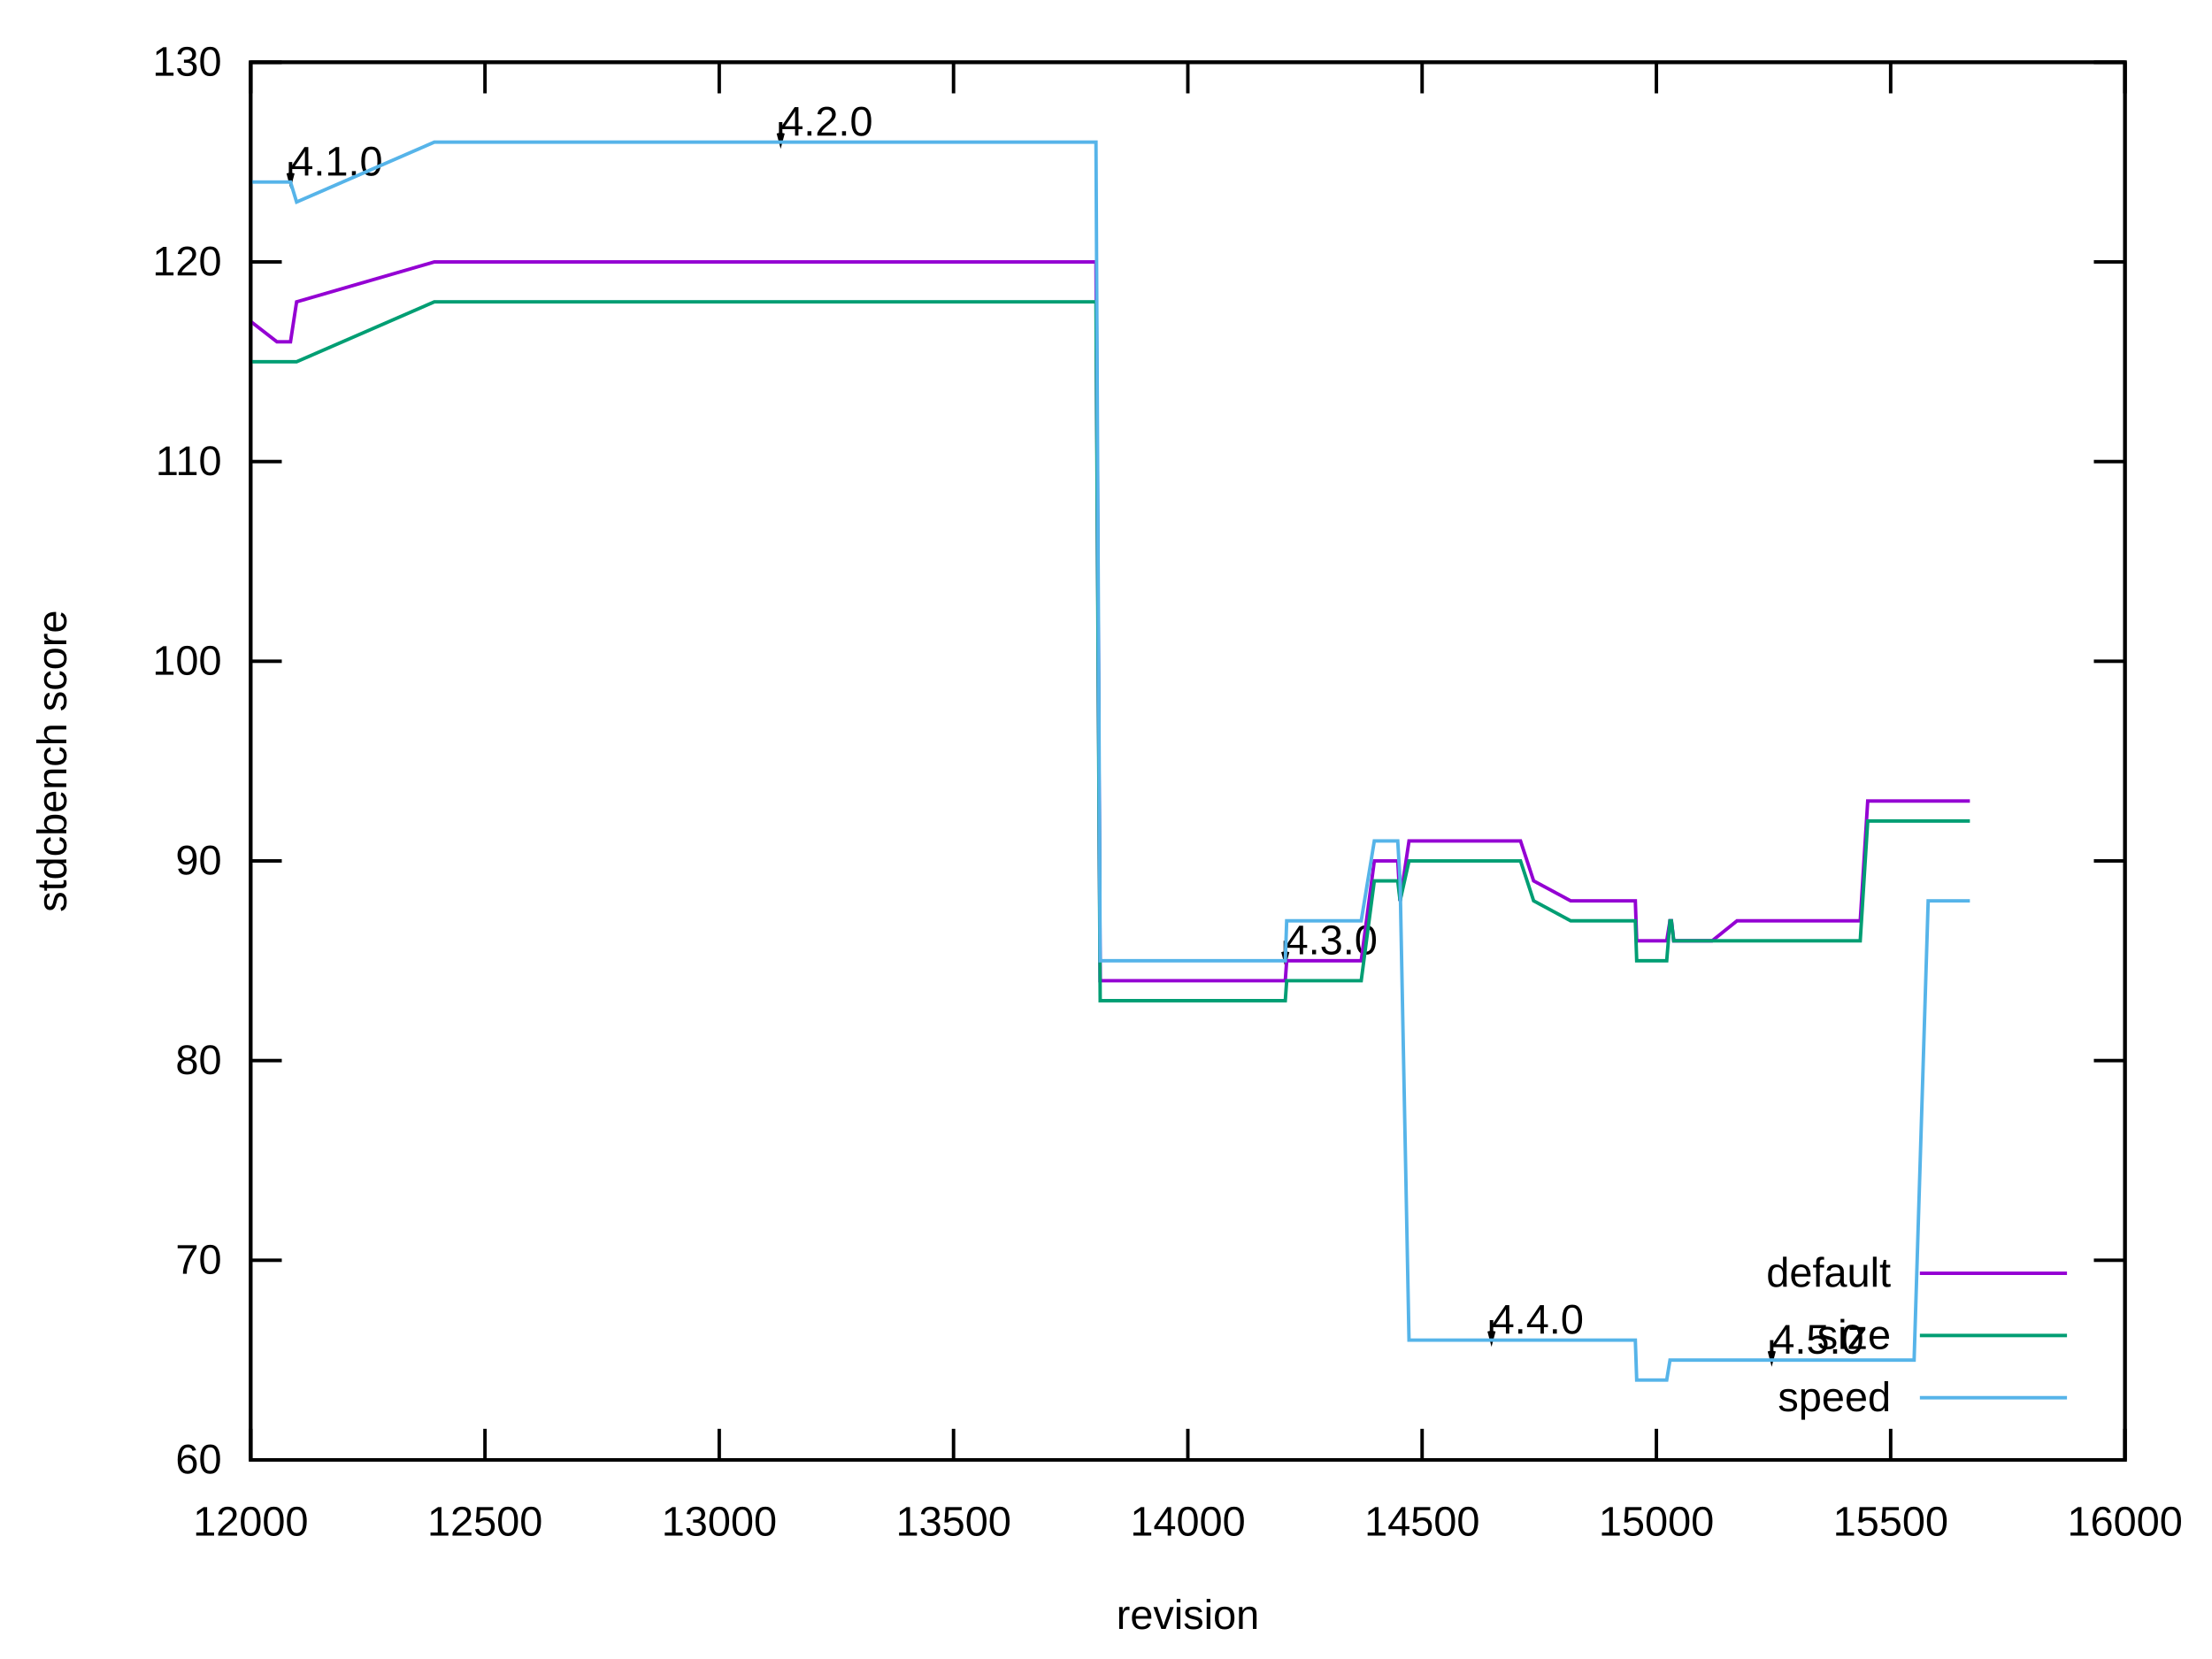
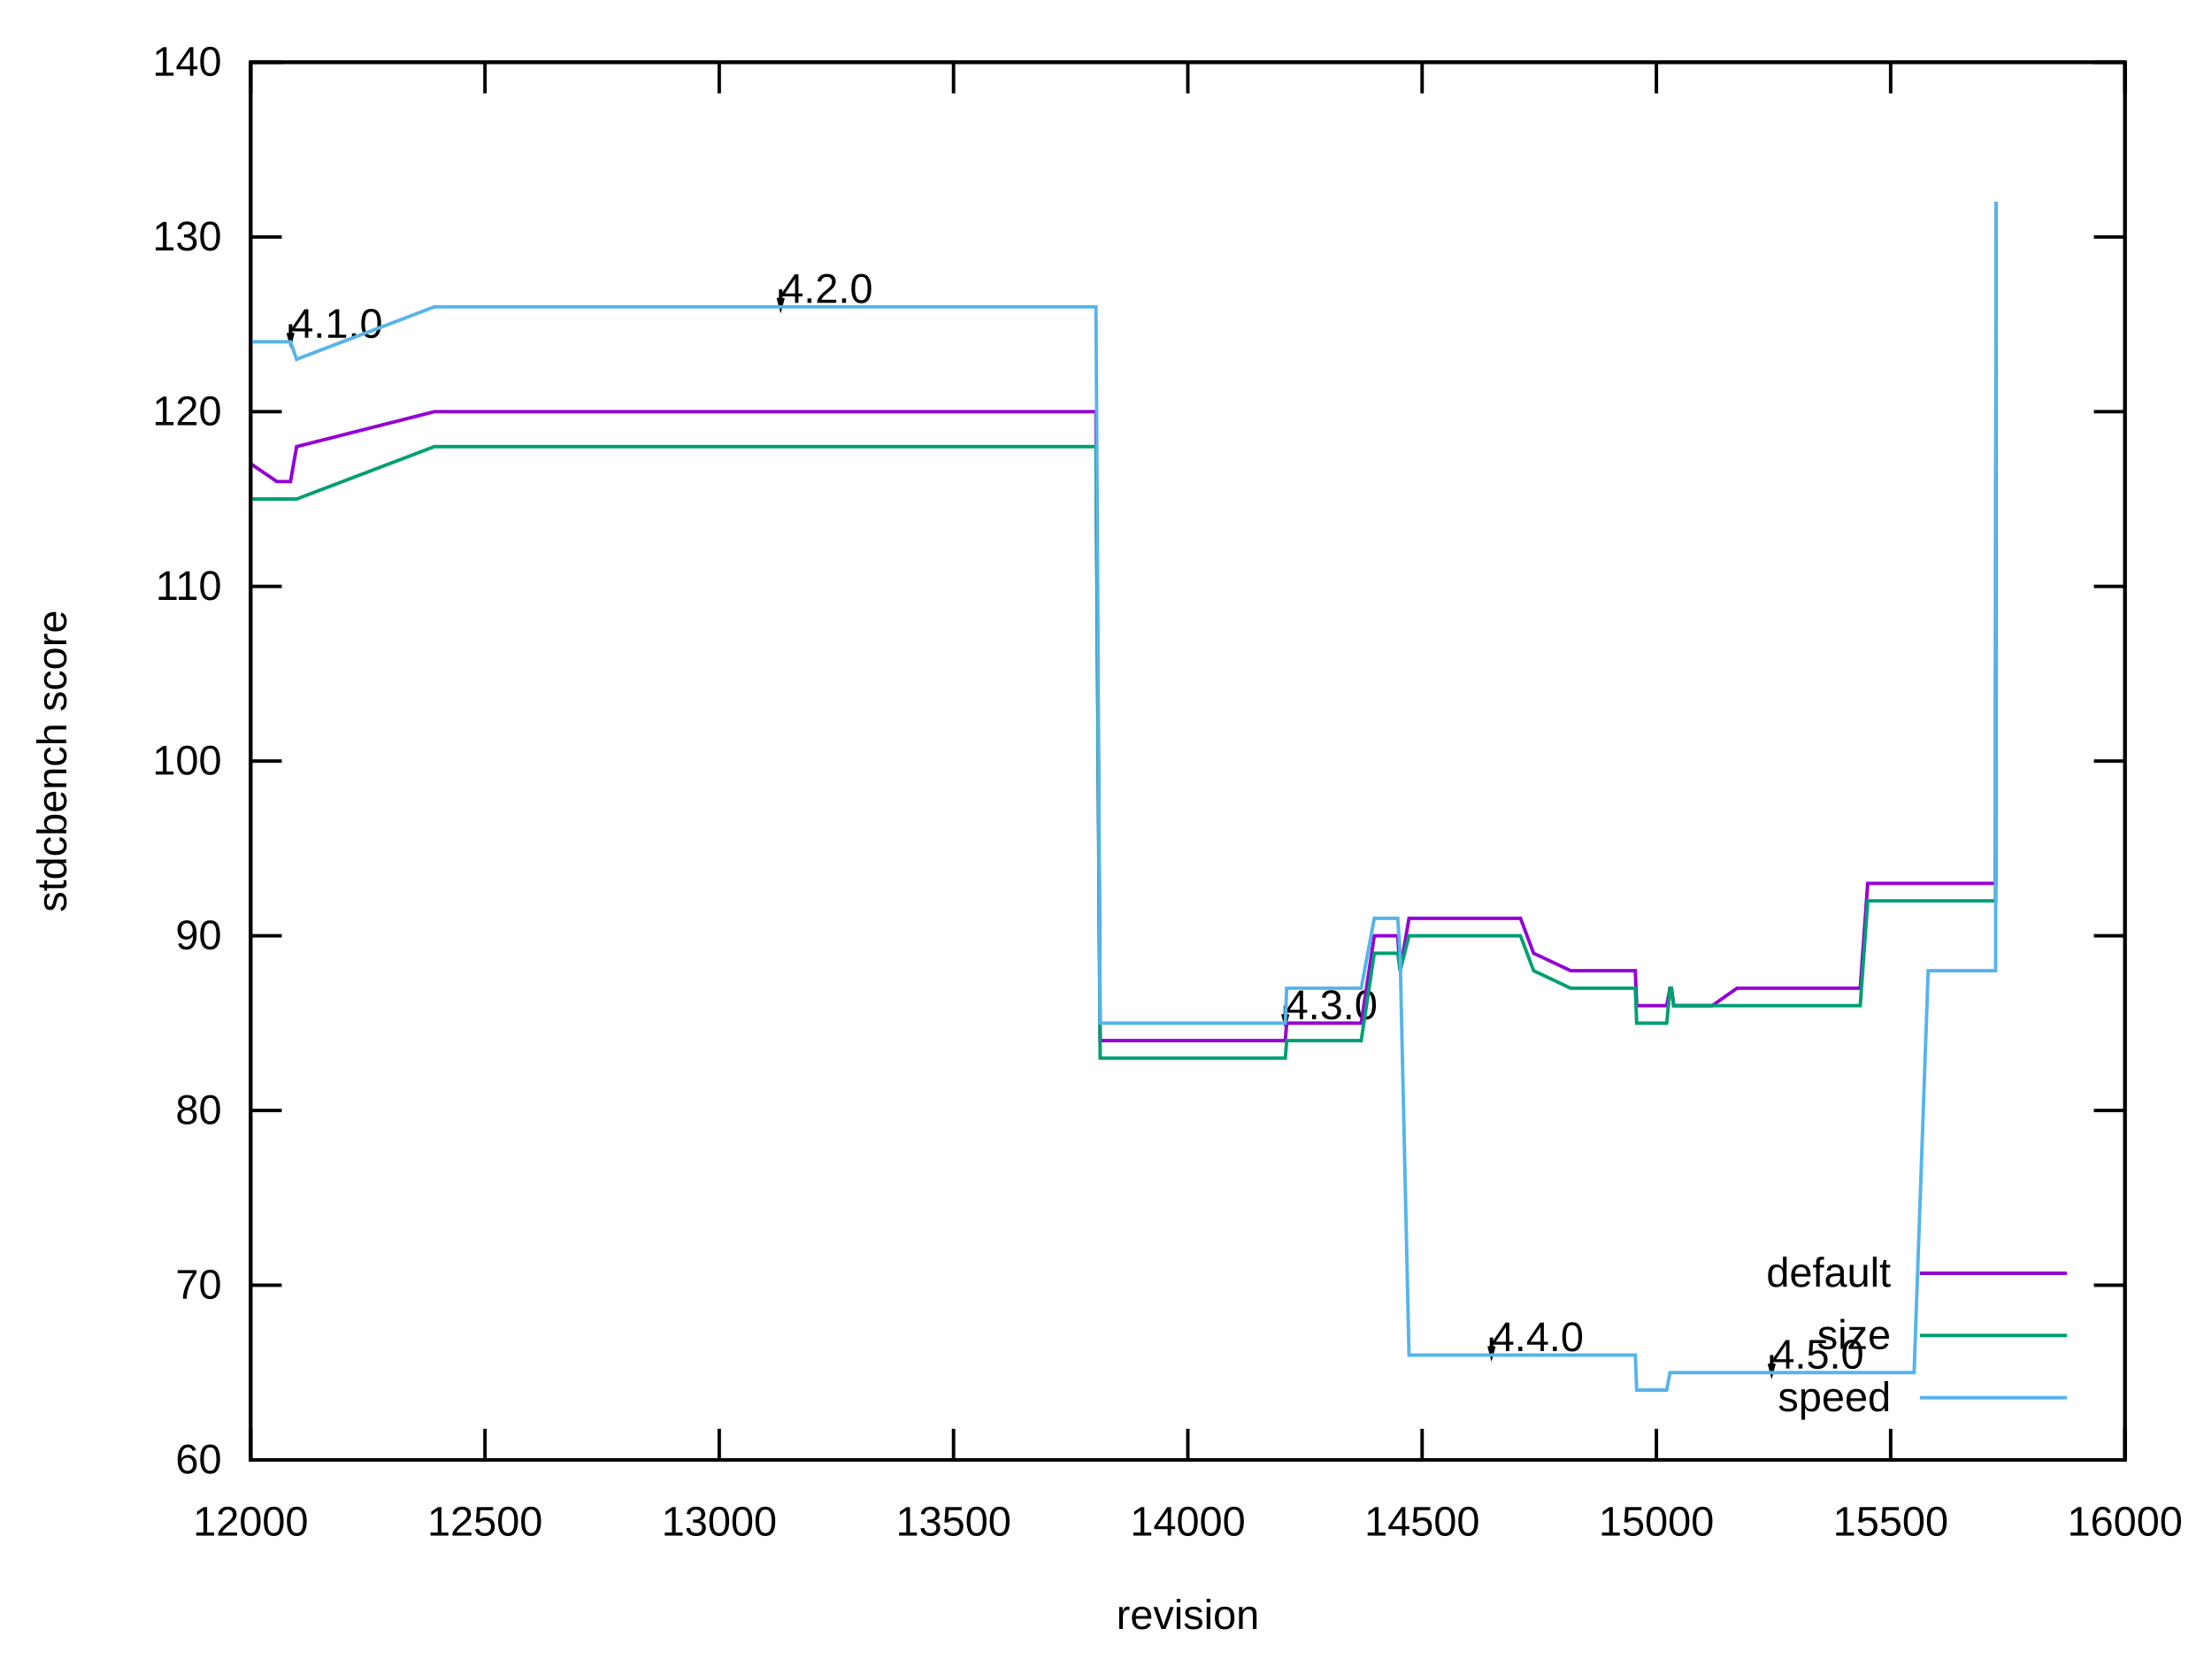
<svg xmlns="http://www.w3.org/2000/svg" xmlns:xlink="http://www.w3.org/1999/xlink" width="640" height="480" viewBox="0 0 640 480">
  <g id="gnuplot_canvas">
    <rect x="0" y="0" width="640" height="480" fill="none" />
    <defs>
      <circle id="gpDot" r="0.5" stroke-width="0.5" stroke="currentColor" />
      <path id="gpPt0" stroke-width="0.222" stroke="currentColor" d="M-1,0 h2 M0,-1 v2" />
      <path id="gpPt1" stroke-width="0.222" stroke="currentColor" d="M-1,-1 L1,1 M1,-1 L-1,1" />
      <path id="gpPt2" stroke-width="0.222" stroke="currentColor" d="M-1,0 L1,0 M0,-1 L0,1 M-1,-1 L1,1 M-1,1 L1,-1" />
      <rect id="gpPt3" stroke-width="0.222" stroke="currentColor" x="-1" y="-1" width="2" height="2" />
      <rect id="gpPt4" stroke-width="0.222" stroke="currentColor" fill="currentColor" x="-1" y="-1" width="2" height="2" />
      <circle id="gpPt5" stroke-width="0.222" stroke="currentColor" cx="0" cy="0" r="1" />
      <use xlink:href="#gpPt5" id="gpPt6" fill="currentColor" stroke="none" />
      <path id="gpPt7" stroke-width="0.222" stroke="currentColor" d="M0,-1.33 L-1.33,0.67 L1.33,0.67 z" />
      <use xlink:href="#gpPt7" id="gpPt8" fill="currentColor" stroke="none" />
      <use xlink:href="#gpPt7" id="gpPt9" stroke="currentColor" transform="rotate(180)" />
      <use xlink:href="#gpPt9" id="gpPt10" fill="currentColor" stroke="none" />
      <use xlink:href="#gpPt3" id="gpPt11" stroke="currentColor" transform="rotate(45)" />
      <use xlink:href="#gpPt11" id="gpPt12" fill="currentColor" stroke="none" />
      <path id="gpPt13" stroke-width="0.222" stroke="currentColor" d="M0,1.330 L1.265,0.411 L0.782,-1.067 L-0.782,-1.076 L-1.265,0.411 z" />
      <use xlink:href="#gpPt13" id="gpPt14" fill="currentColor" stroke="none" />
      <filter id="textbox" filterUnits="objectBoundingBox" x="0" y="0" height="1" width="1">
        <feFlood flood-color="white" flood-opacity="1" result="bgnd" />
        <feComposite in="SourceGraphic" in2="bgnd" operator="atop" />
      </filter>
      <filter id="greybox" filterUnits="objectBoundingBox" x="0" y="0" height="1" width="1">
        <feFlood flood-color="lightgrey" flood-opacity="1" result="grey" />
        <feComposite in="SourceGraphic" in2="grey" operator="atop" />
      </filter>
    </defs>
    <g fill="none" color="white" stroke="currentColor" stroke-width="1.00" stroke-linecap="butt" stroke-linejoin="miter">
</g>
    <g fill="none" color="black" stroke="currentColor" stroke-width="1.00" stroke-linecap="butt" stroke-linejoin="miter">
      <path stroke="black" d="M72.53,422.40 L81.53,422.40 M614.82,422.40 L605.82,422.40  " />
      <g transform="translate(64.14,426.30)" stroke="none" fill="black" font-family="Arial" font-size="12.00" text-anchor="end">
        <text>
          <tspan font-family="Arial"> 60</tspan>
        </text>
      </g>
    </g>
    <g fill="none" color="black" stroke="currentColor" stroke-width="1.00" stroke-linecap="butt" stroke-linejoin="miter">
-       <path stroke="black" d="M72.53,364.63 L81.53,364.63 M614.82,364.63 L605.82,364.63  " />
-       <g transform="translate(64.14,368.53)" stroke="none" fill="black" font-family="Arial" font-size="12.00" text-anchor="end">
+       <path stroke="black" d="M72.53,371.85 L81.53,371.85 M614.82,371.85 L605.82,371.85  " />
+       <g transform="translate(64.14,375.75)" stroke="none" fill="black" font-family="Arial" font-size="12.00" text-anchor="end">
        <text>
          <tspan font-family="Arial"> 70</tspan>
        </text>
      </g>
    </g>
    <g fill="none" color="black" stroke="currentColor" stroke-width="1.00" stroke-linecap="butt" stroke-linejoin="miter">
-       <path stroke="black" d="M72.53,306.86 L81.53,306.86 M614.82,306.86 L605.82,306.86  " />
-       <g transform="translate(64.14,310.76)" stroke="none" fill="black" font-family="Arial" font-size="12.00" text-anchor="end">
+       <path stroke="black" d="M72.53,321.30 L81.53,321.30 M614.82,321.30 L605.82,321.30  " />
+       <g transform="translate(64.14,325.20)" stroke="none" fill="black" font-family="Arial" font-size="12.00" text-anchor="end">
        <text>
          <tspan font-family="Arial"> 80</tspan>
        </text>
      </g>
    </g>
    <g fill="none" color="black" stroke="currentColor" stroke-width="1.00" stroke-linecap="butt" stroke-linejoin="miter">
-       <path stroke="black" d="M72.53,249.09 L81.53,249.09 M614.82,249.09 L605.82,249.09  " />
-       <g transform="translate(64.14,252.99)" stroke="none" fill="black" font-family="Arial" font-size="12.00" text-anchor="end">
+       <path stroke="black" d="M72.53,270.75 L81.53,270.75 M614.82,270.75 L605.82,270.75  " />
+       <g transform="translate(64.14,274.65)" stroke="none" fill="black" font-family="Arial" font-size="12.00" text-anchor="end">
        <text>
          <tspan font-family="Arial"> 90</tspan>
        </text>
      </g>
    </g>
    <g fill="none" color="black" stroke="currentColor" stroke-width="1.00" stroke-linecap="butt" stroke-linejoin="miter">
-       <path stroke="black" d="M72.53,191.32 L81.53,191.32 M614.82,191.32 L605.82,191.32  " />
-       <g transform="translate(64.14,195.22)" stroke="none" fill="black" font-family="Arial" font-size="12.00" text-anchor="end">
+       <path stroke="black" d="M72.53,220.20 L81.53,220.20 M614.82,220.20 L605.82,220.20  " />
+       <g transform="translate(64.14,224.10)" stroke="none" fill="black" font-family="Arial" font-size="12.00" text-anchor="end">
        <text>
          <tspan font-family="Arial"> 100</tspan>
        </text>
      </g>
    </g>
    <g fill="none" color="black" stroke="currentColor" stroke-width="1.00" stroke-linecap="butt" stroke-linejoin="miter">
-       <path stroke="black" d="M72.53,133.55 L81.53,133.55 M614.82,133.55 L605.82,133.55  " />
-       <g transform="translate(64.14,137.45)" stroke="none" fill="black" font-family="Arial" font-size="12.00" text-anchor="end">
+       <path stroke="black" d="M72.53,169.66 L81.53,169.66 M614.82,169.66 L605.82,169.66  " />
+       <g transform="translate(64.14,173.56)" stroke="none" fill="black" font-family="Arial" font-size="12.00" text-anchor="end">
        <text>
          <tspan font-family="Arial"> 110</tspan>
        </text>
      </g>
    </g>
    <g fill="none" color="black" stroke="currentColor" stroke-width="1.00" stroke-linecap="butt" stroke-linejoin="miter">
-       <path stroke="black" d="M72.53,75.78 L81.53,75.78 M614.82,75.78 L605.82,75.78  " />
-       <g transform="translate(64.14,79.68)" stroke="none" fill="black" font-family="Arial" font-size="12.00" text-anchor="end">
+       <path stroke="black" d="M72.53,119.11 L81.53,119.11 M614.82,119.11 L605.82,119.11  " />
+       <g transform="translate(64.14,123.01)" stroke="none" fill="black" font-family="Arial" font-size="12.00" text-anchor="end">
        <text>
          <tspan font-family="Arial"> 120</tspan>
+         </text>
+       </g>
+     </g>
+     <g fill="none" color="black" stroke="currentColor" stroke-width="1.00" stroke-linecap="butt" stroke-linejoin="miter">
+       <path stroke="black" d="M72.53,68.56 L81.53,68.56 M614.82,68.56 L605.82,68.56  " />
+       <g transform="translate(64.14,72.46)" stroke="none" fill="black" font-family="Arial" font-size="12.00" text-anchor="end">
+         <text>
+           <tspan font-family="Arial"> 130</tspan>
        </text>
      </g>
    </g>
    <g fill="none" color="black" stroke="currentColor" stroke-width="1.00" stroke-linecap="butt" stroke-linejoin="miter">
      <path stroke="black" d="M72.53,18.01 L81.53,18.01 M614.82,18.01 L605.82,18.01  " />
      <g transform="translate(64.14,21.91)" stroke="none" fill="black" font-family="Arial" font-size="12.00" text-anchor="end">
        <text>
-           <tspan font-family="Arial"> 130</tspan>
+           <tspan font-family="Arial"> 140</tspan>
        </text>
      </g>
    </g>
    <g fill="none" color="black" stroke="currentColor" stroke-width="1.00" stroke-linecap="butt" stroke-linejoin="miter">
      <path stroke="black" d="M72.53,422.40 L72.53,413.40 M72.53,18.01 L72.53,27.01  " />
      <g transform="translate(72.53,444.30)" stroke="none" fill="black" font-family="Arial" font-size="12.00" text-anchor="middle">
        <text>
          <tspan font-family="Arial"> 12000</tspan>
        </text>
      </g>
    </g>
    <g fill="none" color="black" stroke="currentColor" stroke-width="1.00" stroke-linecap="butt" stroke-linejoin="miter">
      <path stroke="black" d="M140.32,422.40 L140.32,413.40 M140.32,18.01 L140.32,27.01  " />
      <g transform="translate(140.32,444.30)" stroke="none" fill="black" font-family="Arial" font-size="12.00" text-anchor="middle">
        <text>
          <tspan font-family="Arial"> 12500</tspan>
        </text>
      </g>
    </g>
    <g fill="none" color="black" stroke="currentColor" stroke-width="1.00" stroke-linecap="butt" stroke-linejoin="miter">
      <path stroke="black" d="M208.10,422.40 L208.10,413.40 M208.10,18.01 L208.10,27.01  " />
      <g transform="translate(208.10,444.30)" stroke="none" fill="black" font-family="Arial" font-size="12.00" text-anchor="middle">
        <text>
          <tspan font-family="Arial"> 13000</tspan>
        </text>
      </g>
    </g>
    <g fill="none" color="black" stroke="currentColor" stroke-width="1.00" stroke-linecap="butt" stroke-linejoin="miter">
      <path stroke="black" d="M275.89,422.40 L275.89,413.40 M275.89,18.01 L275.89,27.01  " />
      <g transform="translate(275.89,444.30)" stroke="none" fill="black" font-family="Arial" font-size="12.00" text-anchor="middle">
        <text>
          <tspan font-family="Arial"> 13500</tspan>
        </text>
      </g>
    </g>
    <g fill="none" color="black" stroke="currentColor" stroke-width="1.00" stroke-linecap="butt" stroke-linejoin="miter">
      <path stroke="black" d="M343.68,422.40 L343.68,413.40 M343.68,18.01 L343.68,27.01  " />
      <g transform="translate(343.68,444.30)" stroke="none" fill="black" font-family="Arial" font-size="12.00" text-anchor="middle">
        <text>
          <tspan font-family="Arial"> 14000</tspan>
        </text>
      </g>
    </g>
    <g fill="none" color="black" stroke="currentColor" stroke-width="1.00" stroke-linecap="butt" stroke-linejoin="miter">
      <path stroke="black" d="M411.46,422.40 L411.46,413.40 M411.46,18.01 L411.46,27.01  " />
      <g transform="translate(411.46,444.30)" stroke="none" fill="black" font-family="Arial" font-size="12.00" text-anchor="middle">
        <text>
          <tspan font-family="Arial"> 14500</tspan>
        </text>
      </g>
    </g>
    <g fill="none" color="black" stroke="currentColor" stroke-width="1.00" stroke-linecap="butt" stroke-linejoin="miter">
      <path stroke="black" d="M479.25,422.40 L479.25,413.40 M479.25,18.01 L479.25,27.01  " />
      <g transform="translate(479.25,444.30)" stroke="none" fill="black" font-family="Arial" font-size="12.00" text-anchor="middle">
        <text>
          <tspan font-family="Arial"> 15000</tspan>
        </text>
      </g>
    </g>
    <g fill="none" color="black" stroke="currentColor" stroke-width="1.00" stroke-linecap="butt" stroke-linejoin="miter">
      <path stroke="black" d="M547.03,422.40 L547.03,413.40 M547.03,18.01 L547.03,27.01  " />
      <g transform="translate(547.03,444.30)" stroke="none" fill="black" font-family="Arial" font-size="12.00" text-anchor="middle">
        <text>
          <tspan font-family="Arial"> 15500</tspan>
        </text>
      </g>
    </g>
    <g fill="none" color="black" stroke="currentColor" stroke-width="1.00" stroke-linecap="butt" stroke-linejoin="miter">
      <path stroke="black" d="M614.82,422.40 L614.82,413.40 M614.82,18.01 L614.82,27.01  " />
      <g transform="translate(614.82,444.30)" stroke="none" fill="black" font-family="Arial" font-size="12.00" text-anchor="middle">
        <text>
          <tspan font-family="Arial"> 16000</tspan>
        </text>
      </g>
    </g>
    <g fill="none" color="black" stroke="currentColor" stroke-width="1.00" stroke-linecap="butt" stroke-linejoin="miter">
</g>
    <g fill="none" color="black" stroke="currentColor" stroke-width="1.00" stroke-linecap="butt" stroke-linejoin="miter">
      <path stroke="black" d="M72.53,18.01 L72.53,422.40 L614.82,422.40 L614.82,18.01 L72.53,18.01 Z  " />
-       <g transform="translate(84.05,50.79)" stroke="none" fill="black" font-family="Arial" font-size="12.00" text-anchor="start">
+       <g transform="translate(84.05,97.73)" stroke="none" fill="black" font-family="Arial" font-size="12.00" text-anchor="start">
        <text>
          <tspan font-family="Arial">4.1.0</tspan>
        </text>
      </g>
-       <g transform="translate(225.86,39.24)" stroke="none" fill="black" font-family="Arial" font-size="12.00" text-anchor="start">
+       <g transform="translate(225.86,87.62)" stroke="none" fill="black" font-family="Arial" font-size="12.00" text-anchor="start">
        <text>
          <tspan font-family="Arial">4.2.0</tspan>
        </text>
      </g>
-       <g transform="translate(371.87,276.10)" stroke="none" fill="black" font-family="Arial" font-size="12.00" text-anchor="start">
+       <g transform="translate(371.87,294.87)" stroke="none" fill="black" font-family="Arial" font-size="12.00" text-anchor="start">
        <text>
          <tspan font-family="Arial">4.3.0</tspan>
        </text>
      </g>
-       <g transform="translate(431.53,385.86)" stroke="none" fill="black" font-family="Arial" font-size="12.00" text-anchor="start">
+       <g transform="translate(431.53,390.92)" stroke="none" fill="black" font-family="Arial" font-size="12.00" text-anchor="start">
        <text>
          <tspan font-family="Arial">4.4.0</tspan>
        </text>
      </g>
-       <g transform="translate(512.60,391.64)" stroke="none" fill="black" font-family="Arial" font-size="12.00" text-anchor="start">
+       <g transform="translate(512.60,395.97)" stroke="none" fill="black" font-family="Arial" font-size="12.00" text-anchor="start">
        <text>
          <tspan font-family="Arial">4.5.0</tspan>
        </text>
      </g>
    </g>
    <g fill="none" color="black" stroke="currentColor" stroke-width="1.00" stroke-linecap="butt" stroke-linejoin="miter">
-       <path stroke="black" d="M83.37,50.06 L84.06,52.66 L84.75,50.06 M84.06,46.88 L84.06,52.66  " />
-     </g>
-     <g fill="none" color="black" stroke="currentColor" stroke-width="1.00" stroke-linecap="butt" stroke-linejoin="miter">
-       <path stroke="black" d="M225.18,38.51 L225.87,41.11 L226.56,38.51 M225.87,35.33 L225.87,41.11  " />
-     </g>
-     <g fill="none" color="black" stroke="currentColor" stroke-width="1.00" stroke-linecap="butt" stroke-linejoin="miter">
-       <path stroke="black" d="M371.19,275.36 L371.88,277.96 L372.57,275.36 M371.88,272.19 L371.88,277.96  " />
-     </g>
-     <g fill="none" color="black" stroke="currentColor" stroke-width="1.00" stroke-linecap="butt" stroke-linejoin="miter">
-       <path stroke="black" d="M430.85,385.13 L431.54,387.73 L432.23,385.13 M431.54,381.95 L431.54,387.73  " />
-     </g>
-     <g fill="none" color="black" stroke="currentColor" stroke-width="1.00" stroke-linecap="butt" stroke-linejoin="miter">
-       <path stroke="black" d="M511.92,390.90 L512.61,393.50 L513.30,390.90 M512.61,387.73 L512.61,393.50  " />
+       <path stroke="black" d="M83.37,96.28 L84.06,98.88 L84.75,96.28 M84.06,93.82 L84.06,98.88  " />
+     </g>
+     <g fill="none" color="black" stroke="currentColor" stroke-width="1.00" stroke-linecap="butt" stroke-linejoin="miter">
+       <path stroke="black" d="M225.18,86.17 L225.87,88.77 L226.56,86.17 M225.87,83.71 L225.87,88.77  " />
+     </g>
+     <g fill="none" color="black" stroke="currentColor" stroke-width="1.00" stroke-linecap="butt" stroke-linejoin="miter">
+       <path stroke="black" d="M371.19,293.42 L371.88,296.02 L372.57,293.42 M371.88,290.96 L371.88,296.02  " />
+     </g>
+     <g fill="none" color="black" stroke="currentColor" stroke-width="1.00" stroke-linecap="butt" stroke-linejoin="miter">
+       <path stroke="black" d="M430.85,389.46 L431.54,392.06 L432.23,389.46 M431.54,387.01 L431.54,392.06  " />
+     </g>
+     <g fill="none" color="black" stroke="currentColor" stroke-width="1.00" stroke-linecap="butt" stroke-linejoin="miter">
+       <path stroke="black" d="M511.92,394.52 L512.61,397.12 L513.30,394.52 M512.61,392.06 L512.61,397.12  " />
    </g>
    <g fill="none" color="black" stroke="currentColor" stroke-width="1.00" stroke-linecap="butt" stroke-linejoin="miter">
</g>
    <g id="gnuplot_plot_1">
      <g fill="none" color="black" stroke="currentColor" stroke-width="1.00" stroke-linecap="butt" stroke-linejoin="miter">
        <g transform="translate(547.09,372.30)" stroke="none" fill="black" font-family="Arial" font-size="12.00" text-anchor="end">
          <text>
            <tspan font-family="Arial">default</tspan>
          </text>
        </g>
      </g>
      <g fill="none" color="black" stroke="currentColor" stroke-width="1.00" stroke-linecap="butt" stroke-linejoin="miter">
-         <path stroke="rgb(148,   0, 211)" d="M555.48,368.40 L598.04,368.40 M72.67,93.11 L80.12,98.89 L84.05,98.89 L85.82,87.33 L125.67,75.78 L128.79,75.78   L130.83,75.78 L133.54,75.78 L135.44,75.78 L138.69,75.78 L139.64,75.78 L141.40,75.78 L159.57,75.78 L163.77,75.78   L165.94,75.78 L166.35,75.78 L173.67,75.78 L178.82,75.78 L180.31,75.78 L184.65,75.78 L189.39,75.78 L191.16,75.78   L193.33,75.78 L194.55,75.78 L203.90,75.78 L225.86,75.78 L235.22,75.78 L248.77,75.78 L275.21,75.78 L301.51,75.78   L302.87,75.78 L304.22,75.78 L309.51,75.78 L312.76,75.78 L316.56,75.78 L317.10,75.78 L318.32,283.75 L319.95,283.75   L322.66,283.75 L328.08,283.75 L330.12,283.75 L343.68,283.75 L368.62,283.75 L371.87,283.75 L372.28,277.97 L374.18,277.97   L375.53,277.97 L375.94,277.97 L377.03,277.97 L377.30,277.97 L377.97,277.97 L384.35,277.97 L390.58,277.97 L393.84,277.97   L397.63,249.09 L398.58,249.09 L403.73,249.09 L404.41,249.09 L405.09,260.64 L407.67,243.31 L412.82,243.31 L415.26,243.31   L431.53,243.31 L431.80,243.31 L439.93,243.31 L443.73,254.87 L454.44,260.64 L464.20,260.64 L473.15,260.64 L473.55,272.20   L478.71,272.20 L481.28,272.20 L482.23,272.20 L483.18,266.42 L483.59,266.42 L484.26,272.20 L487.38,272.20 L491.86,272.20   L493.35,272.20 L495.11,272.20 L495.25,272.20 L495.38,272.20 L502.57,266.42 L511.78,266.42 L512.60,266.42 L522.22,266.42   L535.92,266.42 L538.22,266.42 L540.39,231.76 L545.14,231.76 L553.81,231.76 L557.88,231.76 L569.95,231.76  " />
+         <path stroke="rgb(148,   0, 211)" d="M555.48,368.40 L598.04,368.40 M72.67,134.27 L80.12,139.33 L84.05,139.33 L85.82,129.22 L125.67,119.11 L128.79,119.11   L130.83,119.11 L133.54,119.11 L135.44,119.11 L138.69,119.11 L139.64,119.11 L141.40,119.11 L159.57,119.11 L163.77,119.11   L165.94,119.11 L166.35,119.11 L173.67,119.11 L178.82,119.11 L180.31,119.11 L184.65,119.11 L189.39,119.11 L191.16,119.11   L193.33,119.11 L194.55,119.11 L203.90,119.11 L225.86,119.11 L235.22,119.11 L248.77,119.11 L275.21,119.11 L301.51,119.11   L302.87,119.11 L304.22,119.11 L309.51,119.11 L312.76,119.11 L316.56,119.11 L317.10,119.11 L318.32,301.08 L319.95,301.08   L322.66,301.08 L328.08,301.08 L330.12,301.08 L343.68,301.08 L368.62,301.08 L371.87,301.08 L372.28,296.03 L374.18,296.03   L375.53,296.03 L375.94,296.03 L377.03,296.03 L377.30,296.03 L377.97,296.03 L384.35,296.03 L390.58,296.03 L393.84,296.03   L397.63,270.75 L398.58,270.75 L403.73,270.75 L404.41,270.75 L405.09,280.86 L407.67,265.70 L412.82,265.70 L415.26,265.70   L431.53,265.70 L431.80,265.70 L439.93,265.70 L443.73,275.81 L454.44,280.86 L464.20,280.86 L473.15,280.86 L473.55,290.97   L478.71,290.97 L481.28,290.97 L482.23,290.97 L483.18,285.92 L483.59,285.92 L484.26,290.97 L487.38,290.97 L491.86,290.97   L493.35,290.97 L495.11,290.97 L495.25,290.97 L495.38,290.97 L502.57,285.92 L511.78,285.92 L512.60,285.92 L522.22,285.92   L535.92,285.92 L538.22,285.92 L540.39,255.59 L545.14,255.59 L553.81,255.59 L557.88,255.59 L569.95,255.59 L577.40,255.59   L577.54,58.45  " />
      </g>
    </g>
    <g id="gnuplot_plot_2">
      <g fill="none" color="black" stroke="currentColor" stroke-width="1.00" stroke-linecap="butt" stroke-linejoin="miter">
        <g transform="translate(547.09,390.30)" stroke="none" fill="black" font-family="Arial" font-size="12.00" text-anchor="end">
          <text>
            <tspan font-family="Arial">size</tspan>
          </text>
        </g>
      </g>
      <g fill="none" color="black" stroke="currentColor" stroke-width="1.00" stroke-linecap="butt" stroke-linejoin="miter">
-         <path stroke="rgb(  0, 158, 115)" d="M555.48,386.40 L598.04,386.40 M72.67,104.66 L80.12,104.66 L84.05,104.66 L85.82,104.66 L125.67,87.33 L128.79,87.33   L130.83,87.33 L133.54,87.33 L135.44,87.33 L138.69,87.33 L139.64,87.33 L141.40,87.33 L159.57,87.33 L163.77,87.33   L165.94,87.33 L166.35,87.33 L173.67,87.33 L178.82,87.33 L180.31,87.33 L184.65,87.33 L189.39,87.33 L191.16,87.33   L193.33,87.33 L194.55,87.33 L203.90,87.33 L225.86,87.33 L235.22,87.33 L248.77,87.33 L275.21,87.33 L301.51,87.33   L302.87,87.33 L304.22,87.33 L309.51,87.33 L312.76,87.33 L316.56,87.33 L317.10,87.33 L318.32,289.53 L319.95,289.53   L322.66,289.53 L328.08,289.53 L330.12,289.53 L343.68,289.53 L368.62,289.53 L371.87,289.53 L372.28,283.75 L374.18,283.75   L375.53,283.75 L375.94,283.75 L377.03,283.75 L377.30,283.75 L377.97,283.75 L384.35,283.75 L390.58,283.75 L393.84,283.75   L397.63,254.87 L398.58,254.87 L403.73,254.87 L404.41,254.87 L405.09,260.64 L407.67,249.09 L412.82,249.09 L415.26,249.09   L431.53,249.09 L431.80,249.09 L439.93,249.09 L443.73,260.64 L454.44,266.42 L464.20,266.42 L473.15,266.42 L473.55,277.97   L478.71,277.97 L481.28,277.97 L482.23,277.97 L483.18,266.42 L483.59,266.42 L484.26,272.20 L487.38,272.20 L491.86,272.20   L493.35,272.20 L495.11,272.20 L495.25,272.20 L495.38,272.20 L502.57,272.20 L511.78,272.20 L512.60,272.20 L522.22,272.20   L535.92,272.20 L538.22,272.20 L540.39,237.54 L545.14,237.54 L553.81,237.54 L557.88,237.54 L569.95,237.54  " />
+         <path stroke="rgb(  0, 158, 115)" d="M555.48,386.40 L598.04,386.40 M72.67,144.38 L80.12,144.38 L84.05,144.38 L85.82,144.38 L125.67,129.22 L128.79,129.22   L130.83,129.22 L133.54,129.22 L135.44,129.22 L138.69,129.22 L139.64,129.22 L141.40,129.22 L159.57,129.22 L163.77,129.22   L165.94,129.22 L166.35,129.22 L173.67,129.22 L178.82,129.22 L180.31,129.22 L184.65,129.22 L189.39,129.22 L191.16,129.22   L193.33,129.22 L194.55,129.22 L203.90,129.22 L225.86,129.22 L235.22,129.22 L248.77,129.22 L275.21,129.22 L301.51,129.22   L302.87,129.22 L304.22,129.22 L309.51,129.22 L312.76,129.22 L316.56,129.22 L317.10,129.22 L318.32,306.14 L319.95,306.14   L322.66,306.14 L328.08,306.14 L330.12,306.14 L343.68,306.14 L368.62,306.14 L371.87,306.14 L372.28,301.08 L374.18,301.08   L375.53,301.08 L375.94,301.08 L377.03,301.08 L377.30,301.08 L377.97,301.08 L384.35,301.08 L390.58,301.08 L393.84,301.08   L397.63,275.81 L398.58,275.81 L403.73,275.81 L404.41,275.81 L405.09,280.86 L407.67,270.75 L412.82,270.75 L415.26,270.75   L431.53,270.75 L431.80,270.75 L439.93,270.75 L443.73,280.86 L454.44,285.92 L464.20,285.92 L473.15,285.92 L473.55,296.03   L478.71,296.03 L481.28,296.03 L482.23,296.03 L483.18,285.92 L483.59,285.92 L484.26,290.97 L487.38,290.97 L491.86,290.97   L493.35,290.97 L495.11,290.97 L495.25,290.97 L495.38,290.97 L502.57,290.97 L511.78,290.97 L512.60,290.97 L522.22,290.97   L535.92,290.97 L538.22,290.97 L540.39,260.64 L545.14,260.64 L553.81,260.64 L557.88,260.64 L569.95,260.64 L577.40,260.64   L577.54,68.56  " />
      </g>
    </g>
    <g id="gnuplot_plot_3">
      <g fill="none" color="black" stroke="currentColor" stroke-width="1.00" stroke-linecap="butt" stroke-linejoin="miter">
        <g transform="translate(547.09,408.30)" stroke="none" fill="black" font-family="Arial" font-size="12.00" text-anchor="end">
          <text>
            <tspan font-family="Arial">speed</tspan>
          </text>
        </g>
      </g>
      <g fill="none" color="black" stroke="currentColor" stroke-width="1.00" stroke-linecap="butt" stroke-linejoin="miter">
-         <path stroke="rgb( 86, 180, 233)" d="M555.48,404.40 L598.04,404.40 M72.67,52.67 L80.12,52.67 L84.05,52.67 L85.82,58.45 L125.67,41.12 L128.79,41.12   L130.83,41.12 L133.54,41.12 L135.44,41.12 L138.69,41.12 L139.64,41.12 L141.40,41.12 L159.57,41.12 L163.77,41.12   L165.94,41.12 L166.35,41.12 L173.67,41.12 L178.82,41.12 L180.31,41.12 L184.65,41.12 L189.39,41.12 L191.16,41.12   L193.33,41.12 L194.55,41.12 L203.90,41.12 L225.86,41.12 L235.22,41.12 L248.77,41.12 L275.21,41.12 L301.51,41.12   L302.87,41.12 L304.22,41.12 L309.51,41.12 L312.76,41.12 L316.56,41.12 L317.10,41.12 L318.32,277.97 L319.95,277.97   L322.66,277.97 L328.08,277.97 L330.12,277.97 L343.68,277.97 L368.62,277.97 L371.87,277.97 L372.28,266.42 L374.18,266.42   L375.53,266.42 L375.94,266.42 L377.03,266.42 L377.30,266.42 L377.97,266.42 L384.35,266.42 L390.58,266.42 L393.84,266.42   L397.63,243.31 L398.58,243.31 L403.73,243.31 L404.41,243.31 L405.09,254.87 L407.67,387.74 L412.82,387.74 L415.26,387.74   L431.53,387.74 L431.80,387.74 L439.93,387.74 L443.73,387.74 L454.44,387.74 L464.20,387.74 L473.15,387.74 L473.55,399.29   L478.71,399.29 L481.28,399.29 L482.23,399.29 L483.18,393.51 L483.59,393.51 L484.26,393.51 L487.38,393.51 L491.86,393.51   L493.35,393.51 L495.11,393.51 L495.25,393.51 L495.38,393.51 L502.57,393.51 L511.78,393.51 L512.60,393.51 L522.22,393.51   L535.92,393.51 L538.22,393.51 L540.39,393.51 L545.14,393.51 L553.81,393.51 L557.88,260.64 L569.95,260.64  " />
+         <path stroke="rgb( 86, 180, 233)" d="M555.48,404.40 L598.04,404.40 M72.67,98.89 L80.12,98.89 L84.05,98.89 L85.82,103.94 L125.67,88.78 L128.79,88.78   L130.83,88.78 L133.54,88.78 L135.44,88.78 L138.69,88.78 L139.64,88.78 L141.40,88.78 L159.57,88.78 L163.77,88.78   L165.94,88.78 L166.35,88.78 L173.67,88.78 L178.82,88.78 L180.31,88.78 L184.65,88.78 L189.39,88.78 L191.16,88.78   L193.33,88.78 L194.55,88.78 L203.90,88.78 L225.86,88.78 L235.22,88.78 L248.77,88.78 L275.21,88.78 L301.51,88.78   L302.87,88.78 L304.22,88.78 L309.51,88.78 L312.76,88.78 L316.56,88.78 L317.10,88.78 L318.32,296.03 L319.95,296.03   L322.66,296.03 L328.08,296.03 L330.12,296.03 L343.68,296.03 L368.62,296.03 L371.87,296.03 L372.28,285.92 L374.18,285.92   L375.53,285.92 L375.94,285.92 L377.03,285.92 L377.30,285.92 L377.97,285.92 L384.35,285.92 L390.58,285.92 L393.84,285.92   L397.63,265.70 L398.58,265.70 L403.73,265.70 L404.41,265.70 L405.09,275.81 L407.67,392.07 L412.82,392.07 L415.26,392.07   L431.53,392.07 L431.80,392.07 L439.93,392.07 L443.73,392.07 L454.44,392.07 L464.20,392.07 L473.15,392.07 L473.55,402.18   L478.71,402.18 L481.28,402.18 L482.23,402.18 L483.18,397.13 L483.59,397.13 L484.26,397.13 L487.38,397.13 L491.86,397.13   L493.35,397.13 L495.11,397.13 L495.25,397.13 L495.38,397.13 L502.57,397.13 L511.78,397.13 L512.60,397.13 L522.22,397.13   L535.92,397.13 L538.22,397.13 L540.39,397.13 L545.14,397.13 L553.81,397.13 L557.88,280.86 L569.95,280.86 L577.40,280.86   L577.54,58.45  " />
      </g>
    </g>
    <g fill="none" color="white" stroke="rgb( 86, 180, 233)" stroke-width="2.00" stroke-linecap="butt" stroke-linejoin="miter">
</g>
    <g fill="none" color="black" stroke="currentColor" stroke-width="2.00" stroke-linecap="butt" stroke-linejoin="miter">
</g>
    <g fill="none" color="black" stroke="black" stroke-width="1.00" stroke-linecap="butt" stroke-linejoin="miter">
</g>
    <g fill="none" color="black" stroke="currentColor" stroke-width="1.00" stroke-linecap="butt" stroke-linejoin="miter">
      <path stroke="black" d="M72.53,18.01 L72.53,422.40 L614.82,422.40 L614.82,18.01 L72.53,18.01 Z  " />
      <g transform="translate(19.18,220.21) rotate(270.00)" stroke="none" fill="black" font-family="Arial" font-size="12.00" text-anchor="middle">
        <text>
          <tspan font-family="Arial">stdcbench score</tspan>
        </text>
      </g>
    </g>
    <g fill="none" color="black" stroke="currentColor" stroke-width="1.00" stroke-linecap="butt" stroke-linejoin="miter">
      <g transform="translate(343.67,471.30)" stroke="none" fill="black" font-family="Arial" font-size="12.00" text-anchor="middle">
        <text>
          <tspan font-family="Arial">revision</tspan>
        </text>
      </g>
    </g>
    <g fill="none" color="black" stroke="currentColor" stroke-width="1.00" stroke-linecap="butt" stroke-linejoin="miter">
</g>
    <g fill="none" color="black" stroke="currentColor" stroke-width="1.00" stroke-linecap="butt" stroke-linejoin="miter">
</g>
  </g>
</svg>
